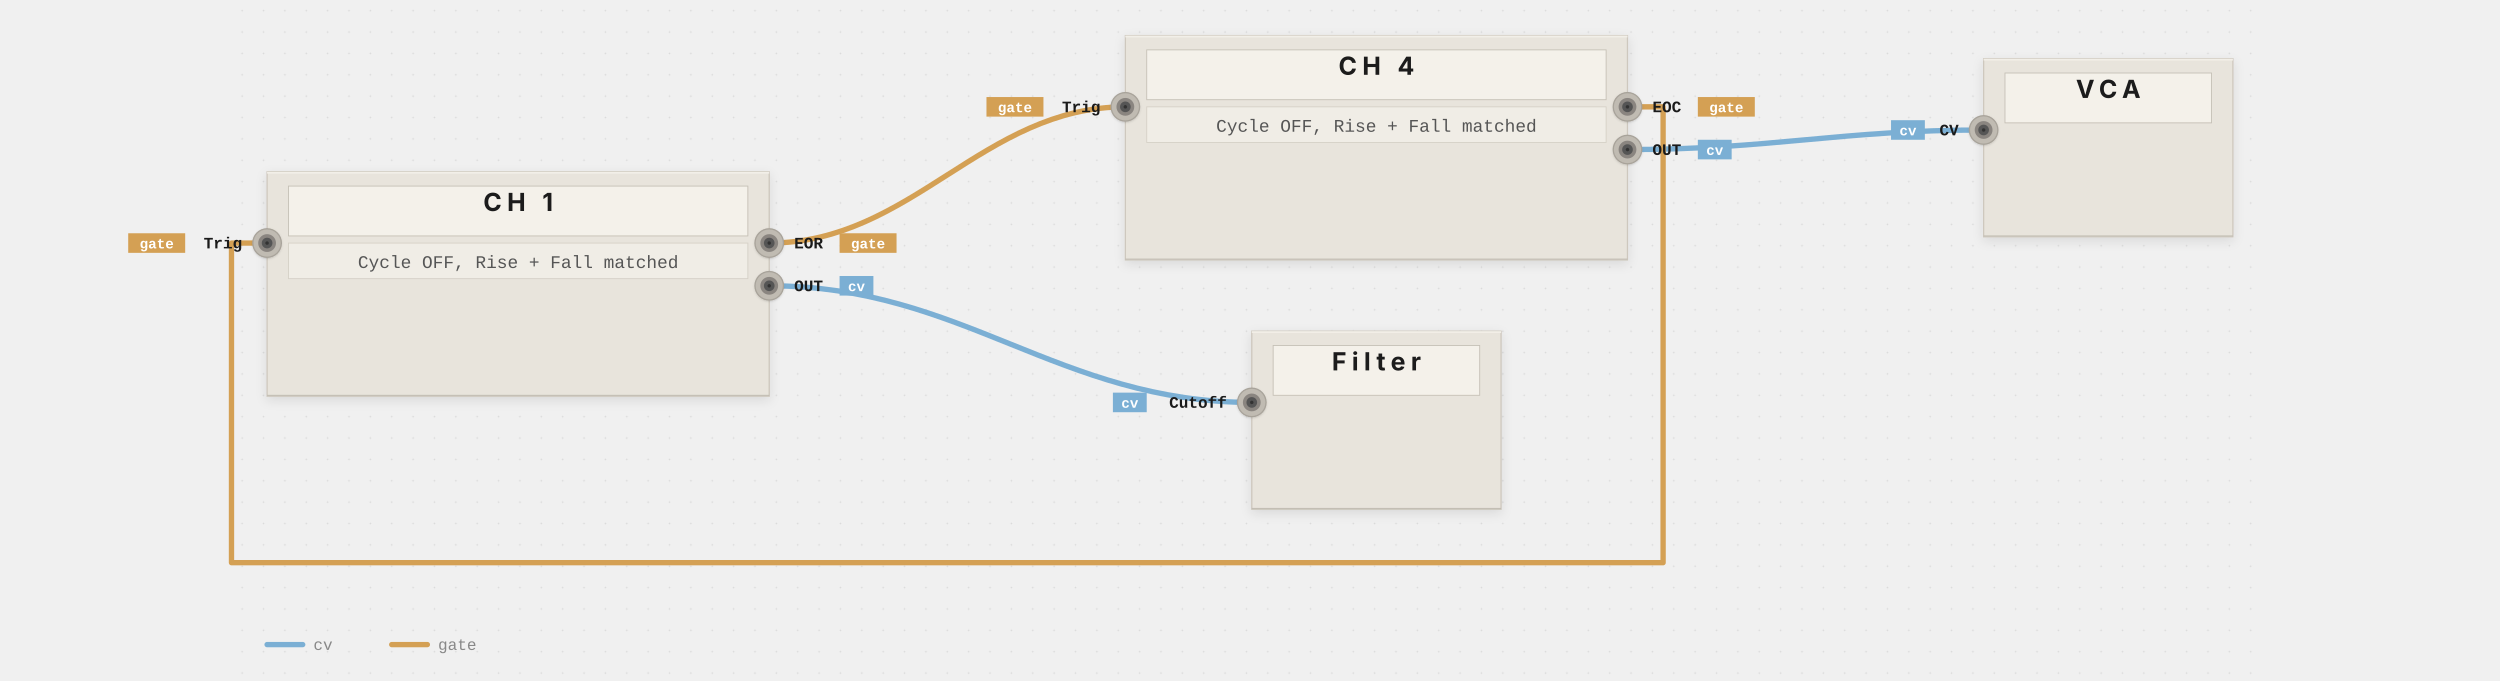
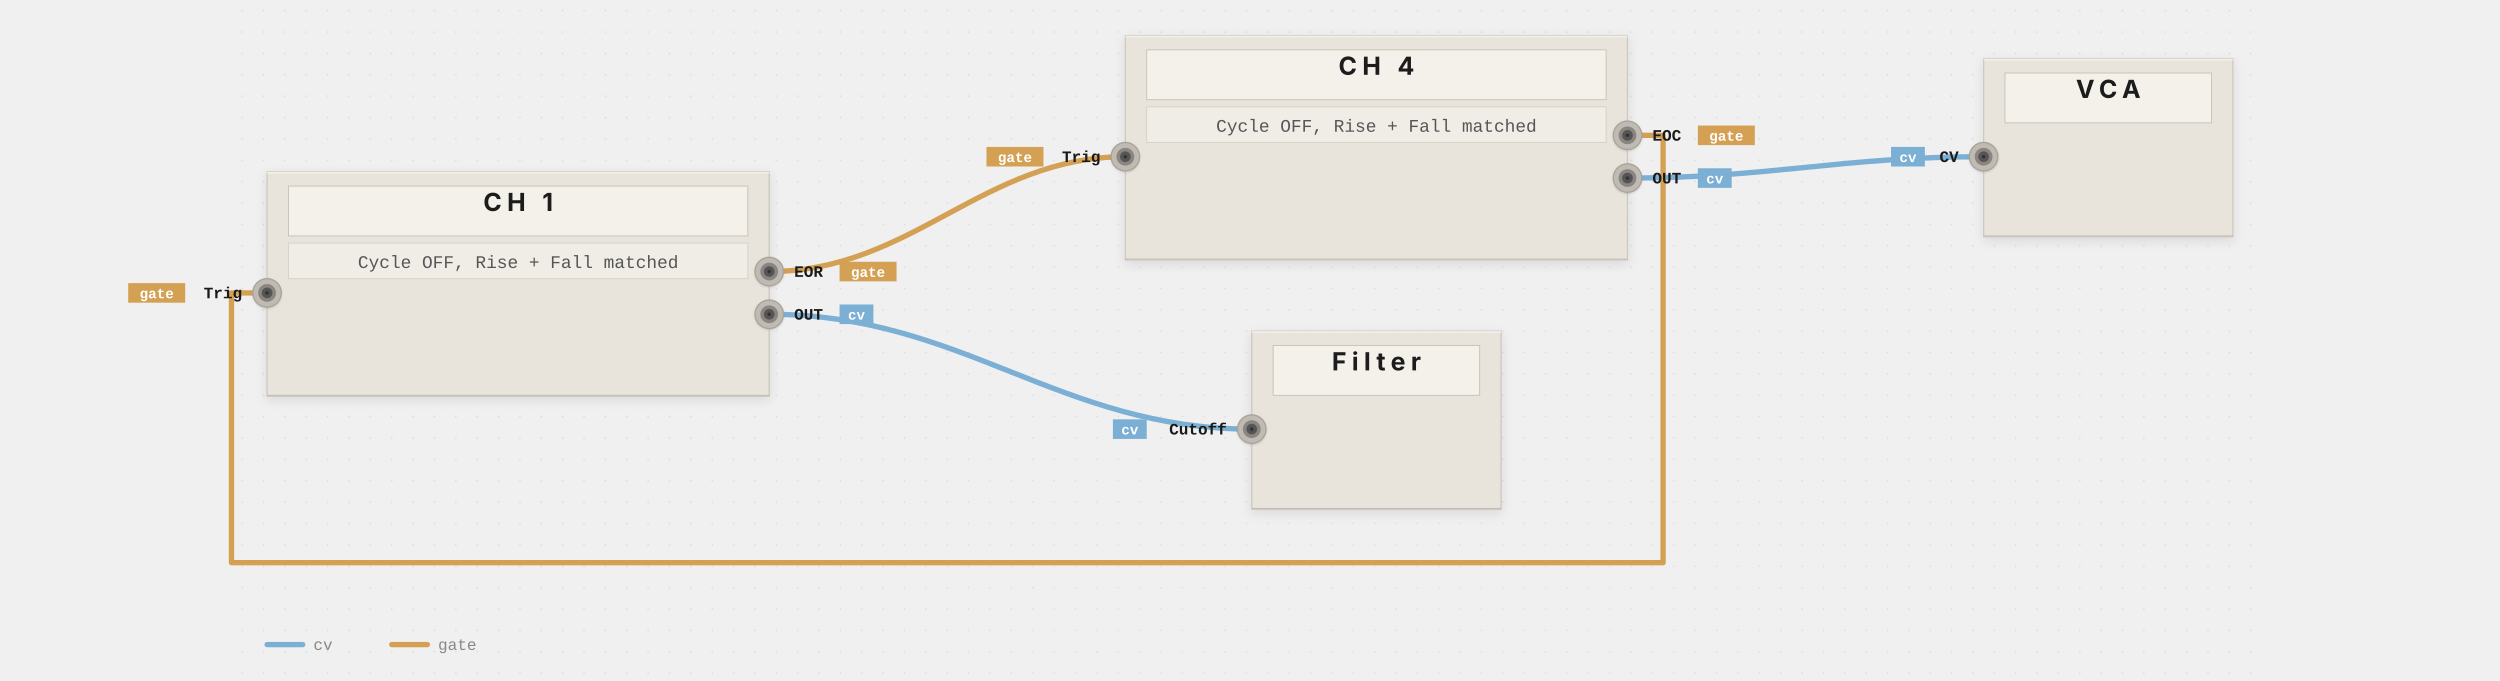
- <svg xmlns="http://www.w3.org/2000/svg" viewBox="-130 0 1404 382" width="100%" data-pf-min-width="1404" role="img" aria-labelledby="pf-50fb09-title pf-50fb09-desc">
+ <svg xmlns="http://www.w3.org/2000/svg" viewBox="-130 0 1404 382" width="100%" data-pf-min-width="1404" role="img" aria-labelledby="pf-e396f6-title pf-e396f6-desc">
  <style>@media print { .pf-panel, .pf-jack { filter: none; } }</style>
  <defs>
-     <filter id="pf-50fb09-panel-shadow" x="-20%" y="-20%" width="140%" height="140%">
+     <filter id="pf-e396f6-panel-shadow" x="-20%" y="-20%" width="140%" height="140%">
      <feDropShadow dx="0" dy="2" stdDeviation="3" flood-opacity="0.1" />
    </filter>
-     <filter id="pf-50fb09-jack-shadow" x="-20%" y="-20%" width="140%" height="140%">
+     <filter id="pf-e396f6-jack-shadow" x="-20%" y="-20%" width="140%" height="140%">
      <feDropShadow dx="0" dy="0.5" stdDeviation="0.8" flood-opacity="0.15" />
    </filter>
-     <pattern id="pf-50fb09-dots" width="12" height="12" patternUnits="userSpaceOnUse">
+     <pattern id="pf-e396f6-dots" width="12" height="12" patternUnits="userSpaceOnUse">
      <circle cx="6" cy="6" r="0.5" fill="#aaaaaa" opacity="0.3" />
    </pattern>
  </defs>
  <g class="pf-layer-bg">
-     <rect width="1144" height="382" fill="url(#pf-50fb09-dots)" />
+     <rect width="1144" height="382" fill="url(#pf-e396f6-dots)" />
  </g>
  <g class="pf-layer-cables">
-     <path d="M 302 136.5 C 382 136.5, 422 60, 502 60" stroke="#d4a054" stroke-width="3" fill="none" stroke-linecap="round" stroke-linejoin="round" data-connection="conn-0" data-signal="gate" />
-     <path d="M 302 160.5 C 410.4 160.5, 464.6 226, 573 226" stroke="#7bafd4" stroke-width="3" fill="none" stroke-linecap="round" stroke-linejoin="round" data-connection="conn-2" data-signal="cv" />
-     <path d="M 784 84 C 864 84, 904 73, 984 73" stroke="#7bafd4" stroke-width="3" fill="none" stroke-linecap="round" stroke-linejoin="round" data-connection="conn-3" data-signal="cv" />
-     <path d="M 784 60 L 804 60 L 804 316 L 0 316 L 0 136.5 L 20 136.5" stroke="#d4a054" stroke-width="3" fill="none" stroke-linecap="round" stroke-linejoin="round" data-connection="conn-1" data-signal="gate" />
-     <circle cx="302" cy="136.5" r="3.5" fill="#c49244" />
-     <circle cx="502" cy="60" r="3.5" fill="#c49244" />
-     <circle cx="302" cy="160.5" r="3.5" fill="#6a9ec3" />
-     <circle cx="573" cy="226" r="3.5" fill="#6a9ec3" />
-     <circle cx="784" cy="84" r="3.5" fill="#6a9ec3" />
-     <circle cx="984" cy="73" r="3.5" fill="#6a9ec3" />
-     <circle cx="784" cy="60" r="3.5" fill="#c49244" />
-     <circle cx="20" cy="136.5" r="3.5" fill="#c49244" />
+     <path d="M 302 152.5 C 382 152.5, 422 88, 502 88" stroke="#d4a054" stroke-width="3" fill="none" stroke-linecap="round" stroke-linejoin="round" data-connection="conn-0" data-signal="gate" />
+     <path d="M 302 176.5 C 410.4 176.5, 464.6 241, 573 241" stroke="#7bafd4" stroke-width="3" fill="none" stroke-linecap="round" stroke-linejoin="round" data-connection="conn-2" data-signal="cv" />
+     <path d="M 784 100 C 864 100, 904 88, 984 88" stroke="#7bafd4" stroke-width="3" fill="none" stroke-linecap="round" stroke-linejoin="round" data-connection="conn-3" data-signal="cv" />
+     <path d="M 784 76 L 804 76 L 804 316 L 0 316 L 0 164.5 L 20 164.5" stroke="#d4a054" stroke-width="3" fill="none" stroke-linecap="round" stroke-linejoin="round" data-connection="conn-1" data-signal="gate" />
+     <circle cx="302" cy="152.5" r="3.5" fill="#c49244" />
+     <circle cx="502" cy="88" r="3.5" fill="#c49244" />
+     <circle cx="302" cy="176.5" r="3.5" fill="#6a9ec3" />
+     <circle cx="573" cy="241" r="3.5" fill="#6a9ec3" />
+     <circle cx="784" cy="100" r="3.5" fill="#6a9ec3" />
+     <circle cx="984" cy="88" r="3.5" fill="#6a9ec3" />
+     <circle cx="784" cy="76" r="3.5" fill="#c49244" />
+     <circle cx="20" cy="164.5" r="3.5" fill="#c49244" />
  </g>
  <g class="pf-layer-panels">
-     <g data-module="MATHS" filter="url(#pf-50fb09-panel-shadow)">
+     <g data-module="MATHS" filter="url(#pf-e396f6-panel-shadow)">
      <rect x="20" y="96.5" width="282" height="126" fill="#e8e4dc" stroke="#cec8be" stroke-width="0.75" rx="0" />
      <line x1="20" y1="97" x2="302" y2="97" stroke="#f2efe8" stroke-width="1" />
      <line x1="20" y1="222" x2="302" y2="222" stroke="#bdb8ae" stroke-width="0.5" />
      <rect x="32" y="104.5" width="258" height="28" fill="#f4f1ea" stroke="#c5c0b6" stroke-width="0.5" />
      <text x="161" y="118.5" text-anchor="middle" font-family="system-ui, -apple-system, BlinkMacSystemFont, 'Segoe UI', sans-serif" font-size="14" font-weight="700" fill="#1a1a1a" letter-spacing="3">CH 1</text>
    </g>
-     <g data-module="MATHS" filter="url(#pf-50fb09-panel-shadow)">
+     <g data-module="MATHS" filter="url(#pf-e396f6-panel-shadow)">
      <rect x="502" y="20" width="282" height="126" fill="#e8e4dc" stroke="#cec8be" stroke-width="0.75" rx="0" />
      <line x1="502" y1="20.5" x2="784" y2="20.5" stroke="#f2efe8" stroke-width="1" />
      <line x1="502" y1="145.5" x2="784" y2="145.5" stroke="#bdb8ae" stroke-width="0.5" />
      <rect x="514" y="28" width="258" height="28" fill="#f4f1ea" stroke="#c5c0b6" stroke-width="0.5" />
      <text x="643" y="42" text-anchor="middle" font-family="system-ui, -apple-system, BlinkMacSystemFont, 'Segoe UI', sans-serif" font-size="14" font-weight="700" fill="#1a1a1a" letter-spacing="3">CH 4</text>
    </g>
-     <g data-module="Filter" filter="url(#pf-50fb09-panel-shadow)">
+     <g data-module="Filter" filter="url(#pf-e396f6-panel-shadow)">
      <rect x="573" y="186" width="140" height="100" fill="#e8e4dc" stroke="#cec8be" stroke-width="0.75" rx="0" />
      <line x1="573" y1="186.5" x2="713" y2="186.5" stroke="#f2efe8" stroke-width="1" />
      <line x1="573" y1="285.5" x2="713" y2="285.5" stroke="#bdb8ae" stroke-width="0.5" />
      <rect x="585" y="194" width="116" height="28" fill="#f4f1ea" stroke="#c5c0b6" stroke-width="0.5" />
      <text x="643" y="208" text-anchor="middle" font-family="system-ui, -apple-system, BlinkMacSystemFont, 'Segoe UI', sans-serif" font-size="14" font-weight="700" fill="#1a1a1a" letter-spacing="3">Filter</text>
    </g>
-     <g data-module="VCA" filter="url(#pf-50fb09-panel-shadow)">
+     <g data-module="VCA" filter="url(#pf-e396f6-panel-shadow)">
      <rect x="984" y="33" width="140" height="100" fill="#e8e4dc" stroke="#cec8be" stroke-width="0.75" rx="0" />
      <line x1="984" y1="33.5" x2="1124" y2="33.5" stroke="#f2efe8" stroke-width="1" />
      <line x1="984" y1="132.5" x2="1124" y2="132.5" stroke="#bdb8ae" stroke-width="0.5" />
      <rect x="996" y="41" width="116" height="28" fill="#f4f1ea" stroke="#c5c0b6" stroke-width="0.5" />
      <text x="1054" y="55" text-anchor="middle" font-family="system-ui, -apple-system, BlinkMacSystemFont, 'Segoe UI', sans-serif" font-size="14" font-weight="700" fill="#1a1a1a" letter-spacing="3">VCA</text>
    </g>
  </g>
  <g class="pf-layer-params">
    <rect x="32" y="136.5" width="258" height="20" fill="#f0ede6" stroke="#d5d0c6" stroke-width="0.5" />
    <text x="161" y="150.5" text-anchor="middle" font-family="'SF Mono', 'Fira Code', Consolas, 'Courier New', monospace" font-size="10" fill="#555555">Cycle OFF, Rise + Fall matched</text>
    <rect x="514" y="60" width="258" height="20" fill="#f0ede6" stroke="#d5d0c6" stroke-width="0.5" />
    <text x="643" y="74" text-anchor="middle" font-family="'SF Mono', 'Fira Code', Consolas, 'Courier New', monospace" font-size="10" fill="#555555">Cycle OFF, Rise + Fall matched</text>
  </g>
  <g class="pf-layer-jacks">
-     <g data-port="maths--ch-1.trig" filter="url(#pf-50fb09-jack-shadow)">
-       <circle cx="20" cy="136.5" r="8" fill="#c0bbb2" stroke="#a8a39a" stroke-width="0.75" />
-       <circle cx="20" cy="136.5" r="5" fill="#8a8580" />
-       <circle cx="20" cy="136.5" r="3" fill="#555555" />
-       <circle cx="20" cy="136.5" r="1" fill="#333333" />
+     <g data-port="maths--ch-1.trig" filter="url(#pf-e396f6-jack-shadow)">
+       <circle cx="20" cy="164.5" r="8" fill="#c0bbb2" stroke="#a8a39a" stroke-width="0.75" />
+       <circle cx="20" cy="164.5" r="5" fill="#8a8580" />
+       <circle cx="20" cy="164.5" r="3" fill="#555555" />
+       <circle cx="20" cy="164.5" r="1" fill="#333333" />
    </g>
-     <g data-port="maths--ch-1.eor" filter="url(#pf-50fb09-jack-shadow)">
-       <circle cx="302" cy="136.5" r="8" fill="#c0bbb2" stroke="#a8a39a" stroke-width="0.75" />
-       <circle cx="302" cy="136.5" r="5" fill="#8a8580" />
-       <circle cx="302" cy="136.5" r="3" fill="#555555" />
-       <circle cx="302" cy="136.5" r="1" fill="#333333" />
+     <g data-port="maths--ch-1.eor" filter="url(#pf-e396f6-jack-shadow)">
+       <circle cx="302" cy="152.5" r="8" fill="#c0bbb2" stroke="#a8a39a" stroke-width="0.75" />
+       <circle cx="302" cy="152.5" r="5" fill="#8a8580" />
+       <circle cx="302" cy="152.5" r="3" fill="#555555" />
+       <circle cx="302" cy="152.5" r="1" fill="#333333" />
    </g>
-     <g data-port="maths--ch-1.out" filter="url(#pf-50fb09-jack-shadow)">
-       <circle cx="302" cy="160.5" r="8" fill="#c0bbb2" stroke="#a8a39a" stroke-width="0.75" />
-       <circle cx="302" cy="160.5" r="5" fill="#8a8580" />
-       <circle cx="302" cy="160.5" r="3" fill="#555555" />
-       <circle cx="302" cy="160.5" r="1" fill="#333333" />
+     <g data-port="maths--ch-1.out" filter="url(#pf-e396f6-jack-shadow)">
+       <circle cx="302" cy="176.5" r="8" fill="#c0bbb2" stroke="#a8a39a" stroke-width="0.75" />
+       <circle cx="302" cy="176.5" r="5" fill="#8a8580" />
+       <circle cx="302" cy="176.5" r="3" fill="#555555" />
+       <circle cx="302" cy="176.5" r="1" fill="#333333" />
    </g>
-     <g data-port="maths--ch-4.trig" filter="url(#pf-50fb09-jack-shadow)">
-       <circle cx="502" cy="60" r="8" fill="#c0bbb2" stroke="#a8a39a" stroke-width="0.75" />
-       <circle cx="502" cy="60" r="5" fill="#8a8580" />
-       <circle cx="502" cy="60" r="3" fill="#555555" />
-       <circle cx="502" cy="60" r="1" fill="#333333" />
+     <g data-port="maths--ch-4.trig" filter="url(#pf-e396f6-jack-shadow)">
+       <circle cx="502" cy="88" r="8" fill="#c0bbb2" stroke="#a8a39a" stroke-width="0.75" />
+       <circle cx="502" cy="88" r="5" fill="#8a8580" />
+       <circle cx="502" cy="88" r="3" fill="#555555" />
+       <circle cx="502" cy="88" r="1" fill="#333333" />
    </g>
-     <g data-port="maths--ch-4.eoc" filter="url(#pf-50fb09-jack-shadow)">
-       <circle cx="784" cy="60" r="8" fill="#c0bbb2" stroke="#a8a39a" stroke-width="0.75" />
-       <circle cx="784" cy="60" r="5" fill="#8a8580" />
-       <circle cx="784" cy="60" r="3" fill="#555555" />
-       <circle cx="784" cy="60" r="1" fill="#333333" />
+     <g data-port="maths--ch-4.eoc" filter="url(#pf-e396f6-jack-shadow)">
+       <circle cx="784" cy="76" r="8" fill="#c0bbb2" stroke="#a8a39a" stroke-width="0.75" />
+       <circle cx="784" cy="76" r="5" fill="#8a8580" />
+       <circle cx="784" cy="76" r="3" fill="#555555" />
+       <circle cx="784" cy="76" r="1" fill="#333333" />
    </g>
-     <g data-port="maths--ch-4.out" filter="url(#pf-50fb09-jack-shadow)">
-       <circle cx="784" cy="84" r="8" fill="#c0bbb2" stroke="#a8a39a" stroke-width="0.75" />
-       <circle cx="784" cy="84" r="5" fill="#8a8580" />
-       <circle cx="784" cy="84" r="3" fill="#555555" />
-       <circle cx="784" cy="84" r="1" fill="#333333" />
+     <g data-port="maths--ch-4.out" filter="url(#pf-e396f6-jack-shadow)">
+       <circle cx="784" cy="100" r="8" fill="#c0bbb2" stroke="#a8a39a" stroke-width="0.75" />
+       <circle cx="784" cy="100" r="5" fill="#8a8580" />
+       <circle cx="784" cy="100" r="3" fill="#555555" />
+       <circle cx="784" cy="100" r="1" fill="#333333" />
    </g>
-     <g data-port="filter.cutoff" filter="url(#pf-50fb09-jack-shadow)">
-       <circle cx="573" cy="226" r="8" fill="#c0bbb2" stroke="#a8a39a" stroke-width="0.75" />
-       <circle cx="573" cy="226" r="5" fill="#8a8580" />
-       <circle cx="573" cy="226" r="3" fill="#555555" />
-       <circle cx="573" cy="226" r="1" fill="#333333" />
+     <g data-port="filter.cutoff" filter="url(#pf-e396f6-jack-shadow)">
+       <circle cx="573" cy="241" r="8" fill="#c0bbb2" stroke="#a8a39a" stroke-width="0.75" />
+       <circle cx="573" cy="241" r="5" fill="#8a8580" />
+       <circle cx="573" cy="241" r="3" fill="#555555" />
+       <circle cx="573" cy="241" r="1" fill="#333333" />
    </g>
-     <g data-port="vca.cv" filter="url(#pf-50fb09-jack-shadow)">
-       <circle cx="984" cy="73" r="8" fill="#c0bbb2" stroke="#a8a39a" stroke-width="0.75" />
-       <circle cx="984" cy="73" r="5" fill="#8a8580" />
-       <circle cx="984" cy="73" r="3" fill="#555555" />
-       <circle cx="984" cy="73" r="1" fill="#333333" />
+     <g data-port="vca.cv" filter="url(#pf-e396f6-jack-shadow)">
+       <circle cx="984" cy="88" r="8" fill="#c0bbb2" stroke="#a8a39a" stroke-width="0.75" />
+       <circle cx="984" cy="88" r="5" fill="#8a8580" />
+       <circle cx="984" cy="88" r="3" fill="#555555" />
+       <circle cx="984" cy="88" r="1" fill="#333333" />
    </g>
  </g>
  <g class="pf-layer-labels">
-     <text x="6" y="139.5" font-family="'SF Mono', 'Fira Code', Consolas, 'Courier New', monospace" font-size="9" fill="#1a1a1a" font-weight="600" text-anchor="end">Trig</text>
-     <rect class="pf-port-pill" x="-58" y="131" width="32" height="11" rx="0" fill="#d4a054" data-signal="gate" />
-     <text class="pf-port-pill-text" x="-42" y="139.5" text-anchor="middle" font-family="'SF Mono', 'Fira Code', Consolas, 'Courier New', monospace" font-size="8" fill="#ffffff" font-weight="600">gate</text>
-     <text x="316" y="139.5" font-family="'SF Mono', 'Fira Code', Consolas, 'Courier New', monospace" font-size="9" fill="#1a1a1a" font-weight="600" text-anchor="start">EOR</text>
-     <rect class="pf-port-pill" x="341.5" y="131" width="32" height="11" rx="0" fill="#d4a054" data-signal="gate" />
-     <text class="pf-port-pill-text" x="357.5" y="139.5" text-anchor="middle" font-family="'SF Mono', 'Fira Code', Consolas, 'Courier New', monospace" font-size="8" fill="#ffffff" font-weight="600">gate</text>
-     <text x="316" y="163.5" font-family="'SF Mono', 'Fira Code', Consolas, 'Courier New', monospace" font-size="9" fill="#1a1a1a" font-weight="600" text-anchor="start">OUT</text>
-     <rect class="pf-port-pill" x="341.5" y="155" width="19" height="11" rx="0" fill="#7bafd4" data-signal="cv" />
-     <text class="pf-port-pill-text" x="351" y="163.5" text-anchor="middle" font-family="'SF Mono', 'Fira Code', Consolas, 'Courier New', monospace" font-size="8" fill="#ffffff" font-weight="600">cv</text>
-     <text x="488" y="63" font-family="'SF Mono', 'Fira Code', Consolas, 'Courier New', monospace" font-size="9" fill="#1a1a1a" font-weight="600" text-anchor="end">Trig</text>
-     <rect class="pf-port-pill" x="424" y="54.5" width="32" height="11" rx="0" fill="#d4a054" data-signal="gate" />
-     <text class="pf-port-pill-text" x="440" y="63" text-anchor="middle" font-family="'SF Mono', 'Fira Code', Consolas, 'Courier New', monospace" font-size="8" fill="#ffffff" font-weight="600">gate</text>
-     <text x="798" y="63" font-family="'SF Mono', 'Fira Code', Consolas, 'Courier New', monospace" font-size="9" fill="#1a1a1a" font-weight="600" text-anchor="start">EOC</text>
-     <rect class="pf-port-pill" x="823.5" y="54.5" width="32" height="11" rx="0" fill="#d4a054" data-signal="gate" />
-     <text class="pf-port-pill-text" x="839.5" y="63" text-anchor="middle" font-family="'SF Mono', 'Fira Code', Consolas, 'Courier New', monospace" font-size="8" fill="#ffffff" font-weight="600">gate</text>
-     <text x="798" y="87" font-family="'SF Mono', 'Fira Code', Consolas, 'Courier New', monospace" font-size="9" fill="#1a1a1a" font-weight="600" text-anchor="start">OUT</text>
-     <rect class="pf-port-pill" x="823.5" y="78.5" width="19" height="11" rx="0" fill="#7bafd4" data-signal="cv" />
-     <text class="pf-port-pill-text" x="833" y="87" text-anchor="middle" font-family="'SF Mono', 'Fira Code', Consolas, 'Courier New', monospace" font-size="8" fill="#ffffff" font-weight="600">cv</text>
-     <text x="559" y="229" font-family="'SF Mono', 'Fira Code', Consolas, 'Courier New', monospace" font-size="9" fill="#1a1a1a" font-weight="600" text-anchor="end">Cutoff</text>
-     <rect class="pf-port-pill" x="495" y="220.5" width="19" height="11" rx="0" fill="#7bafd4" data-signal="cv" />
-     <text class="pf-port-pill-text" x="504.5" y="229" text-anchor="middle" font-family="'SF Mono', 'Fira Code', Consolas, 'Courier New', monospace" font-size="8" fill="#ffffff" font-weight="600">cv</text>
-     <text x="970" y="76" font-family="'SF Mono', 'Fira Code', Consolas, 'Courier New', monospace" font-size="9" fill="#1a1a1a" font-weight="600" text-anchor="end">CV</text>
-     <rect class="pf-port-pill" x="932" y="67.5" width="19" height="11" rx="0" fill="#7bafd4" data-signal="cv" />
-     <text class="pf-port-pill-text" x="941.5" y="76" text-anchor="middle" font-family="'SF Mono', 'Fira Code', Consolas, 'Courier New', monospace" font-size="8" fill="#ffffff" font-weight="600">cv</text>
+     <text x="6" y="167.5" font-family="'SF Mono', 'Fira Code', Consolas, 'Courier New', monospace" font-size="9" fill="#1a1a1a" font-weight="600" text-anchor="end">Trig</text>
+     <rect class="pf-port-pill" x="-58" y="159" width="32" height="11" rx="0" fill="#d4a054" data-signal="gate" />
+     <text class="pf-port-pill-text" x="-42" y="167.5" text-anchor="middle" font-family="'SF Mono', 'Fira Code', Consolas, 'Courier New', monospace" font-size="8" fill="#ffffff" font-weight="600">gate</text>
+     <text x="316" y="155.5" font-family="'SF Mono', 'Fira Code', Consolas, 'Courier New', monospace" font-size="9" fill="#1a1a1a" font-weight="600" text-anchor="start">EOR</text>
+     <rect class="pf-port-pill" x="341.5" y="147" width="32" height="11" rx="0" fill="#d4a054" data-signal="gate" />
+     <text class="pf-port-pill-text" x="357.5" y="155.5" text-anchor="middle" font-family="'SF Mono', 'Fira Code', Consolas, 'Courier New', monospace" font-size="8" fill="#ffffff" font-weight="600">gate</text>
+     <text x="316" y="179.5" font-family="'SF Mono', 'Fira Code', Consolas, 'Courier New', monospace" font-size="9" fill="#1a1a1a" font-weight="600" text-anchor="start">OUT</text>
+     <rect class="pf-port-pill" x="341.5" y="171" width="19" height="11" rx="0" fill="#7bafd4" data-signal="cv" />
+     <text class="pf-port-pill-text" x="351" y="179.5" text-anchor="middle" font-family="'SF Mono', 'Fira Code', Consolas, 'Courier New', monospace" font-size="8" fill="#ffffff" font-weight="600">cv</text>
+     <text x="488" y="91" font-family="'SF Mono', 'Fira Code', Consolas, 'Courier New', monospace" font-size="9" fill="#1a1a1a" font-weight="600" text-anchor="end">Trig</text>
+     <rect class="pf-port-pill" x="424" y="82.5" width="32" height="11" rx="0" fill="#d4a054" data-signal="gate" />
+     <text class="pf-port-pill-text" x="440" y="91" text-anchor="middle" font-family="'SF Mono', 'Fira Code', Consolas, 'Courier New', monospace" font-size="8" fill="#ffffff" font-weight="600">gate</text>
+     <text x="798" y="79" font-family="'SF Mono', 'Fira Code', Consolas, 'Courier New', monospace" font-size="9" fill="#1a1a1a" font-weight="600" text-anchor="start">EOC</text>
+     <rect class="pf-port-pill" x="823.5" y="70.5" width="32" height="11" rx="0" fill="#d4a054" data-signal="gate" />
+     <text class="pf-port-pill-text" x="839.5" y="79" text-anchor="middle" font-family="'SF Mono', 'Fira Code', Consolas, 'Courier New', monospace" font-size="8" fill="#ffffff" font-weight="600">gate</text>
+     <text x="798" y="103" font-family="'SF Mono', 'Fira Code', Consolas, 'Courier New', monospace" font-size="9" fill="#1a1a1a" font-weight="600" text-anchor="start">OUT</text>
+     <rect class="pf-port-pill" x="823.5" y="94.5" width="19" height="11" rx="0" fill="#7bafd4" data-signal="cv" />
+     <text class="pf-port-pill-text" x="833" y="103" text-anchor="middle" font-family="'SF Mono', 'Fira Code', Consolas, 'Courier New', monospace" font-size="8" fill="#ffffff" font-weight="600">cv</text>
+     <text x="559" y="244" font-family="'SF Mono', 'Fira Code', Consolas, 'Courier New', monospace" font-size="9" fill="#1a1a1a" font-weight="600" text-anchor="end">Cutoff</text>
+     <rect class="pf-port-pill" x="495" y="235.5" width="19" height="11" rx="0" fill="#7bafd4" data-signal="cv" />
+     <text class="pf-port-pill-text" x="504.5" y="244" text-anchor="middle" font-family="'SF Mono', 'Fira Code', Consolas, 'Courier New', monospace" font-size="8" fill="#ffffff" font-weight="600">cv</text>
+     <text x="970" y="91" font-family="'SF Mono', 'Fira Code', Consolas, 'Courier New', monospace" font-size="9" fill="#1a1a1a" font-weight="600" text-anchor="end">CV</text>
+     <rect class="pf-port-pill" x="932" y="82.5" width="19" height="11" rx="0" fill="#7bafd4" data-signal="cv" />
+     <text class="pf-port-pill-text" x="941.5" y="91" text-anchor="middle" font-family="'SF Mono', 'Fira Code', Consolas, 'Courier New', monospace" font-size="8" fill="#ffffff" font-weight="600">cv</text>
  </g>
  <g class="pf-layer-annotations" />
  <g class="pf-layer-legend">
    <g transform="translate(20, 362)">
      <line x1="0" y1="0" x2="20" y2="0" stroke="#7bafd4" stroke-width="3" stroke-linecap="round" />
      <text x="26" y="3" font-family="'SF Mono', 'Fira Code', Consolas, 'Courier New', monospace" font-size="9" fill="#888888">cv</text>
    </g>
    <g transform="translate(90, 362)">
      <line x1="0" y1="0" x2="20" y2="0" stroke="#d4a054" stroke-width="3" stroke-linecap="round" />
      <text x="26" y="3" font-family="'SF Mono', 'Fira Code', Consolas, 'Courier New', monospace" font-size="9" fill="#888888">gate</text>
    </g>
  </g>
</svg>
